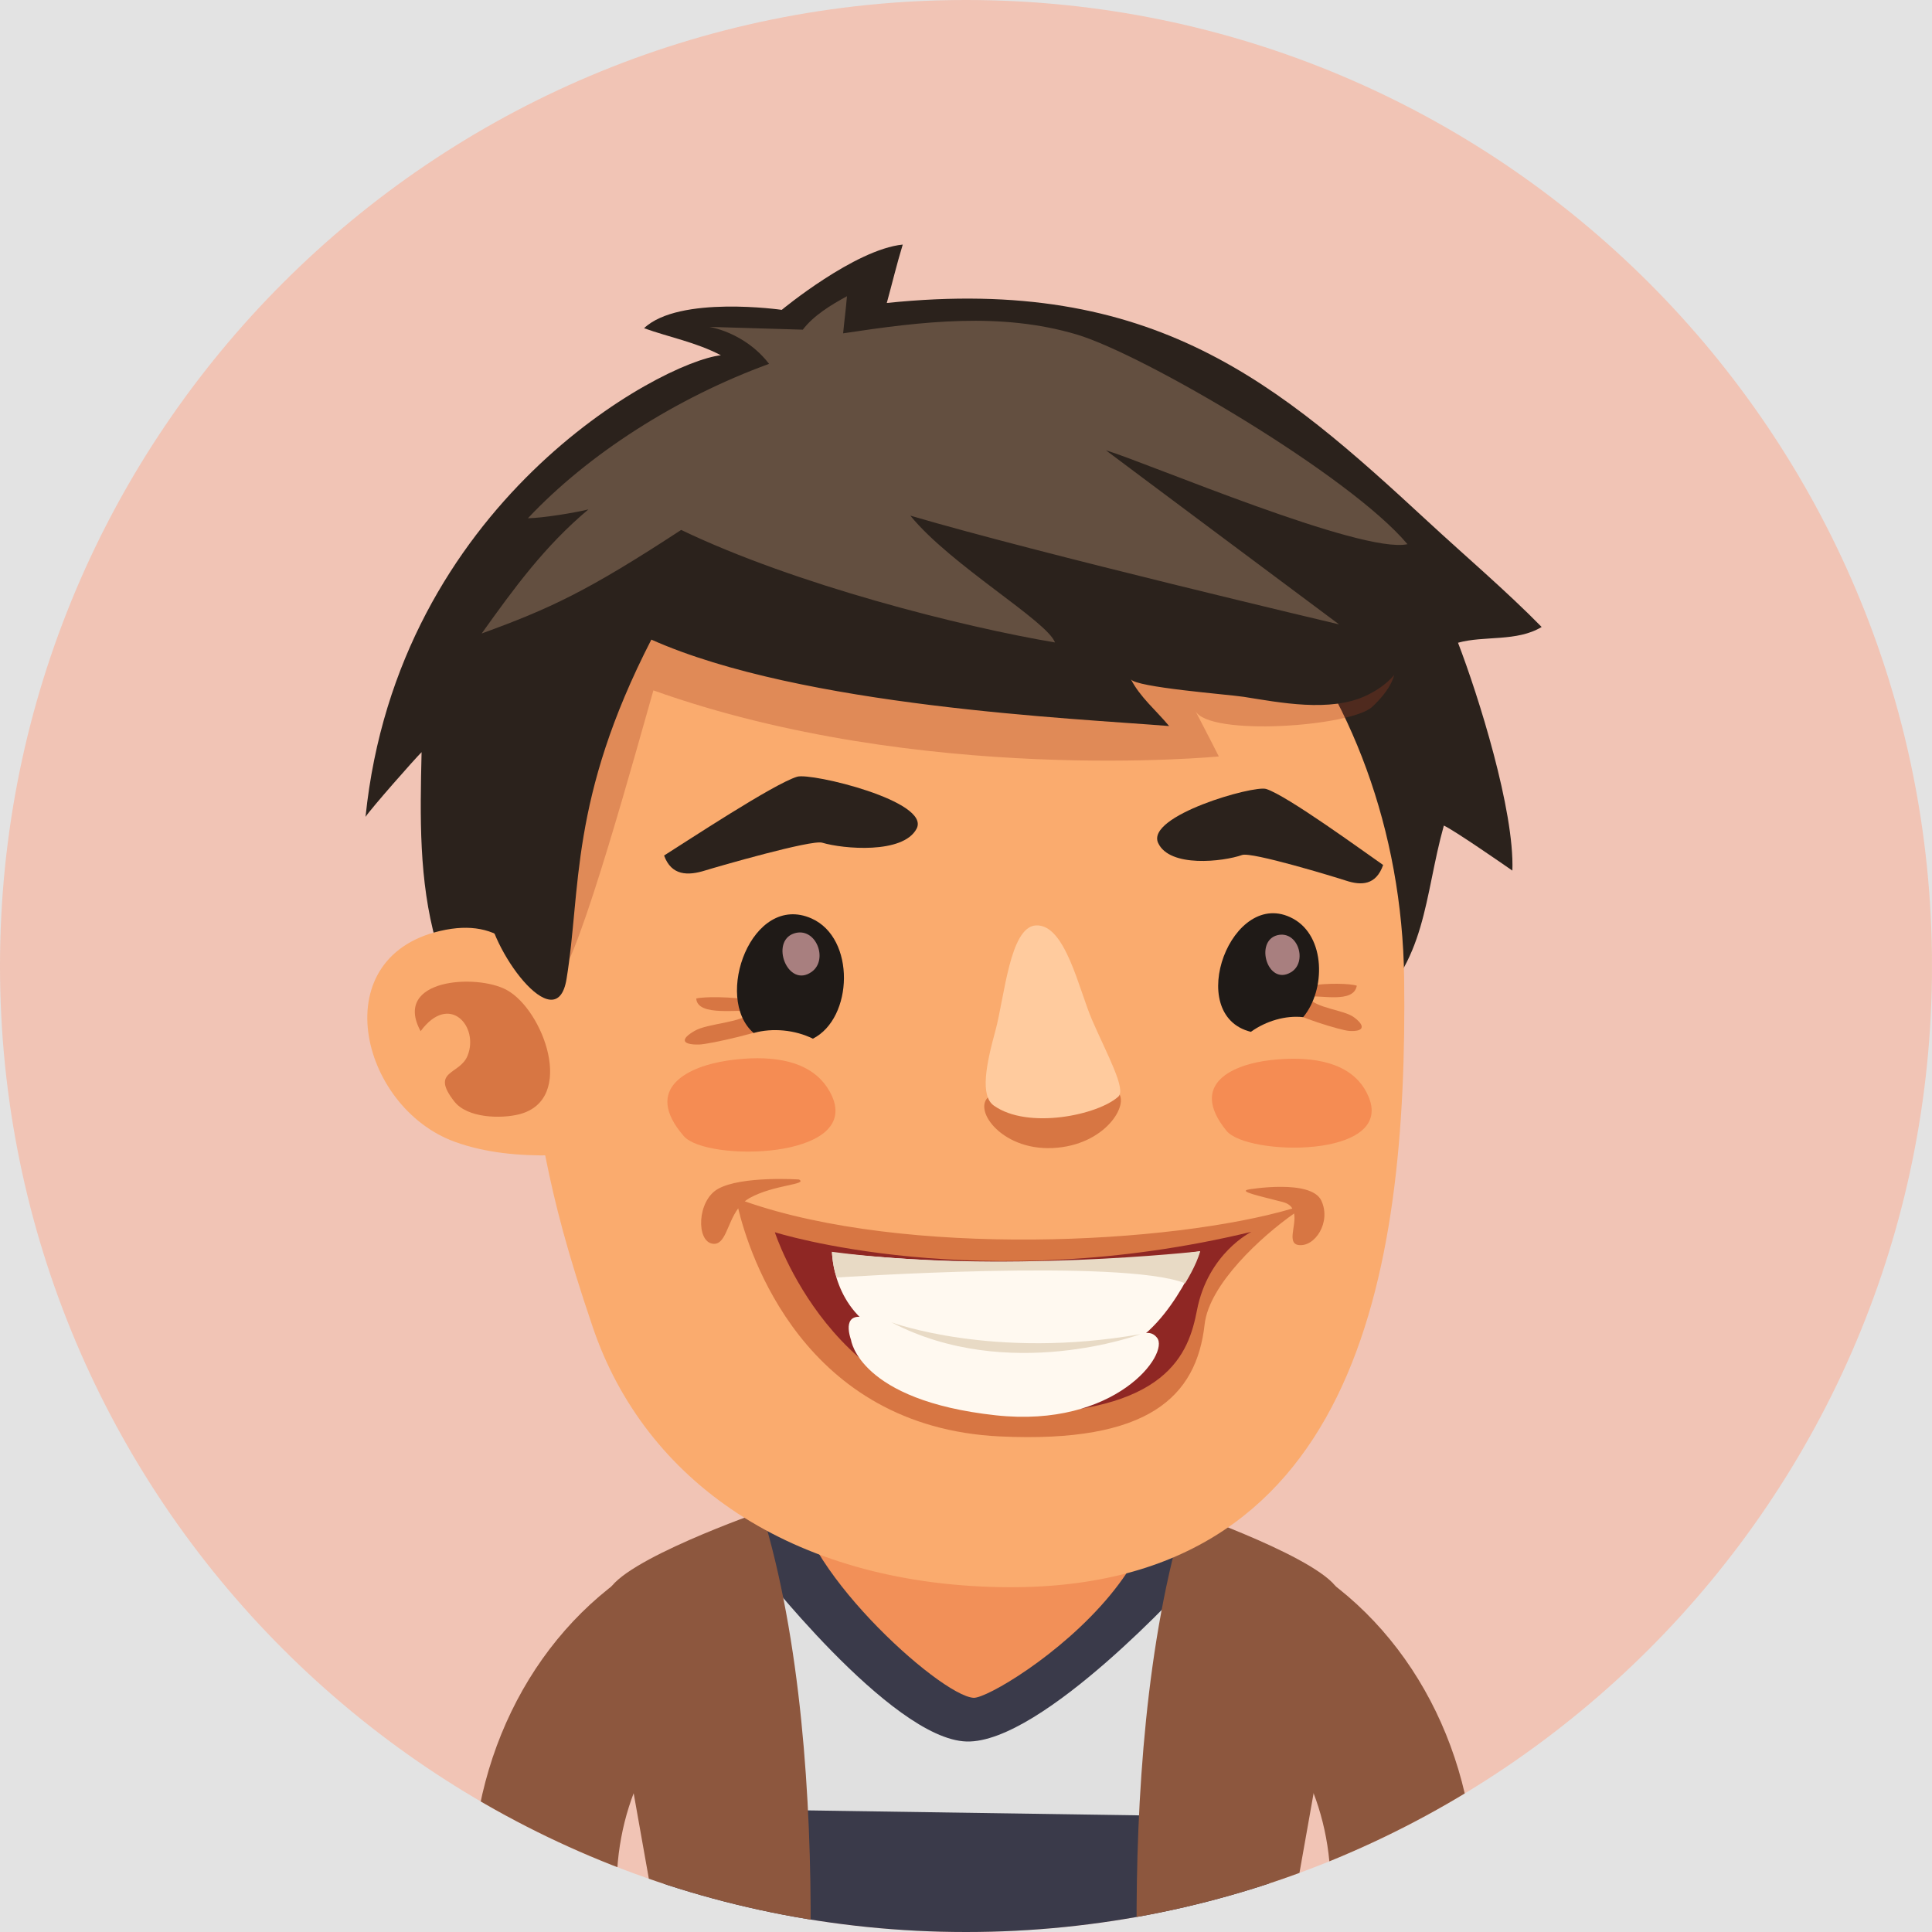
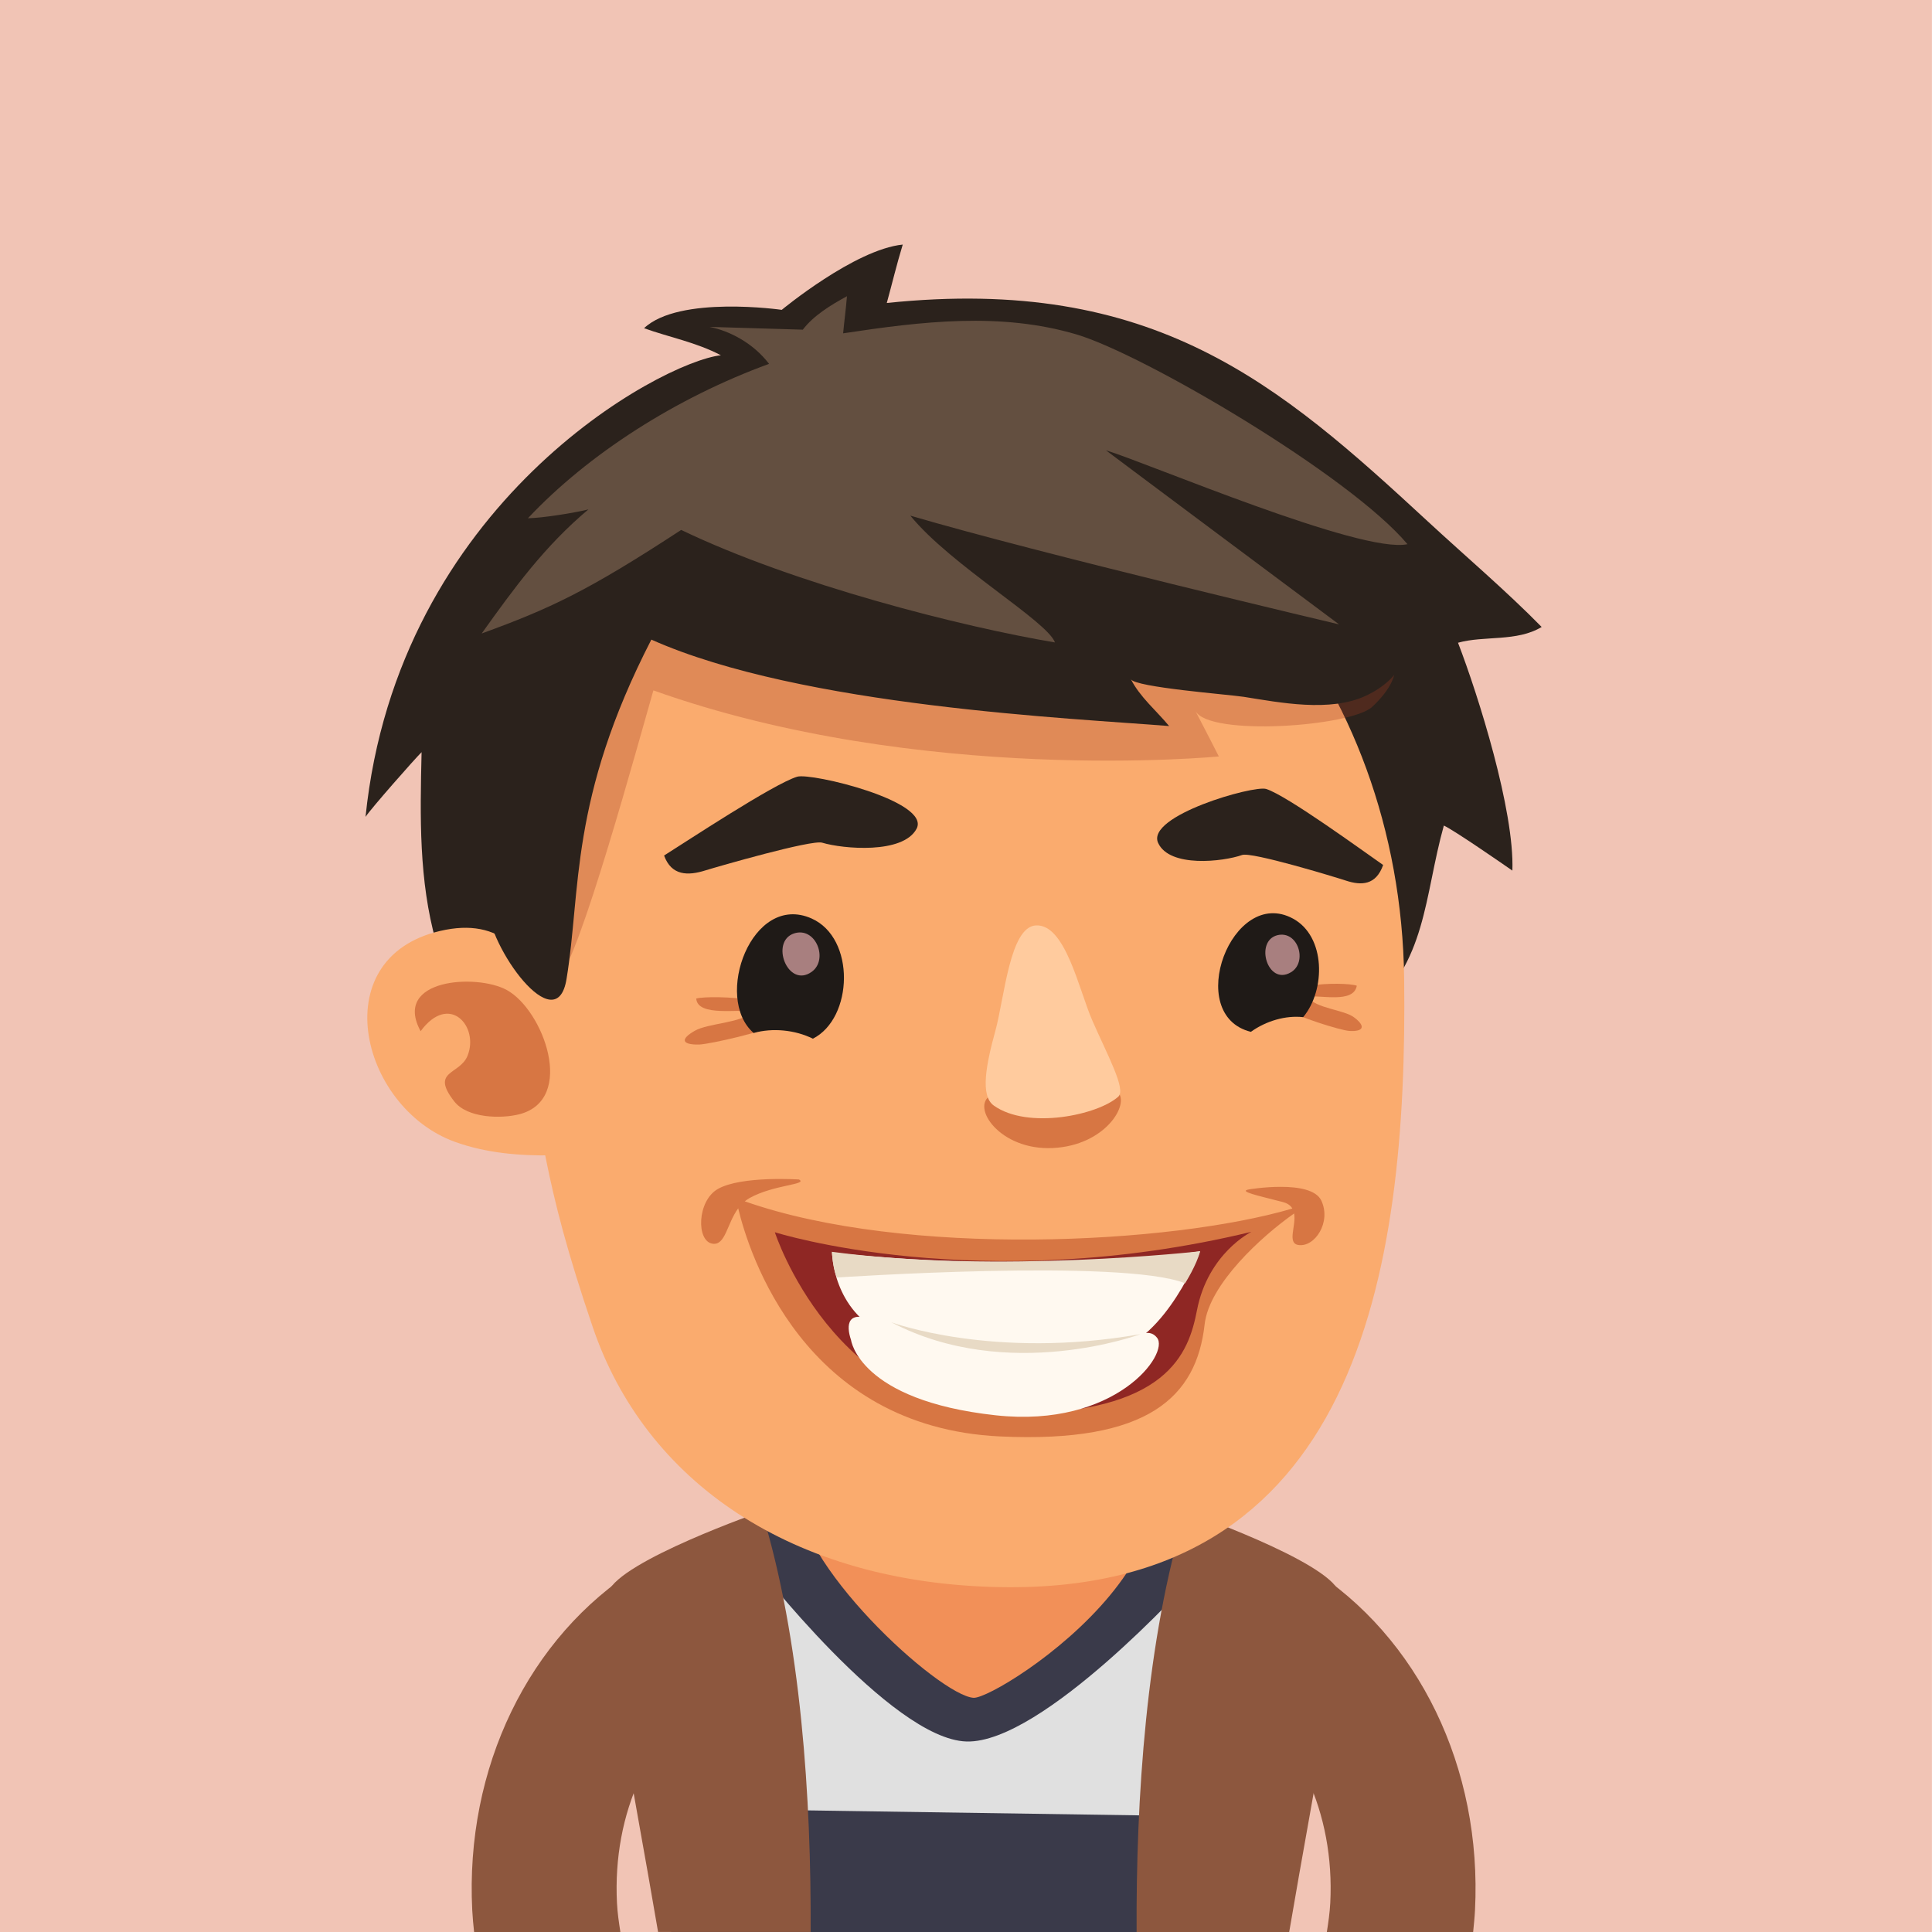
<svg xmlns="http://www.w3.org/2000/svg" width="100%" height="100%" viewBox="0 0 66 66" version="1.1" xml:space="preserve" style="fill-rule:evenodd;clip-rule:evenodd;stroke-linejoin:round;stroke-miterlimit:2;">
  <g transform="matrix(1,0,0,1,-94,-312)">
-     <g id="avatars">
-       <rect x="0" y="0" width="1000" height="765" style="fill:rgb(227,227,227);" />
-       <g transform="matrix(1,0,0,1,0.21,-0.18)">
-         <clipPath id="_clip1">
-           <circle cx="126.79" cy="345.18" r="33" />
-         </clipPath>
-         <g clip-path="url(#_clip1)">
-           <rect x="93.789" y="312.18" width="65.999" height="66" style="fill:rgb(241,196,181);" />
+     <g transform="matrix(1,0,0,1,0.21,-0.18)">
+       <rect x="93.789" y="312.18" width="65.999" height="66" style="fill:rgb(241,196,181);" />
+     </g>
+     <g transform="matrix(1,0,0,1,0.21,-0.18)">
+       <g>
+         <g>
+           <g>
+             <path d="M118.23,369.921L115.591,365.733C111.846,368.093 109.673,372.579 109.923,377.441C109.936,377.69 109.96,377.935 109.986,378.18L114.983,378.18C114.933,377.853 114.883,377.526 114.867,377.188C114.71,374.112 115.998,371.328 118.23,369.921Z" style="fill:rgb(141,87,62);fill-rule:nonzero;" />
+           </g>
        </g>
        <g>
-           <clipPath id="_clip2">
-             <circle cx="126.79" cy="345.18" r="33" />
-           </clipPath>
-           <g clip-path="url(#_clip2)">
-             <g>
-               <g>
-                 <path d="M118.23,369.921L115.591,365.733C111.846,368.093 109.673,372.579 109.923,377.441C109.936,377.69 109.96,377.935 109.986,378.18L114.983,378.18C114.933,377.853 114.883,377.526 114.867,377.188C114.71,374.112 115.998,371.328 118.23,369.921Z" style="fill:rgb(141,87,62);fill-rule:nonzero;" />
-               </g>
-             </g>
-             <g>
-               <g>
-                 <path d="M138.509,365.733L135.871,369.921C138.102,371.327 139.392,374.111 139.234,377.188C139.216,377.525 139.168,377.853 139.117,378.18L144.115,378.18C144.139,377.935 144.165,377.69 144.178,377.441C144.427,372.579 142.255,368.093 138.509,365.733Z" style="fill:rgb(141,87,62);fill-rule:nonzero;" />
-               </g>
-             </g>
-             <g>
-               <path d="M134.564,364.335C129.671,361.707 122.538,362.613 119.286,364.728C115.176,367.401 115.683,371.688 116.719,378.181L136.861,378.181C137.993,371.843 138.589,366.496 134.564,364.335Z" style="fill:rgb(58,58,74);fill-rule:nonzero;" />
-               <path d="M126.806,371.672C124.214,371.596 119.564,365.574 119.564,365.574L117.506,365.955L117.812,373.973L134.353,374.22L134.428,366.184C134.428,366.184 129.397,371.75 126.806,371.672Z" style="fill:rgb(224,224,224);fill-rule:nonzero;" />
-               <g>
-                 <path d="M119.812,363.812C119.812,363.812 114.978,365.493 114.566,366.565C114.249,367.392 115.381,372.943 116.271,378.179L121.483,378.179C121.506,373.665 121.158,368.19 119.812,363.812Z" style="fill:rgb(141,87,62);fill-rule:nonzero;" />
-               </g>
-               <g>
-                 <path d="M139.535,366.565C139.123,365.492 134.29,363.812 134.29,363.812C132.942,368.19 132.595,373.665 132.618,378.18L137.831,378.18C138.721,372.943 139.852,367.393 139.535,366.565Z" style="fill:rgb(141,87,62);fill-rule:nonzero;" />
-               </g>
-               <path d="M131.391,359.799C129.746,358.502 126.536,358.293 124.57,358.717C122.52,359.157 121.159,361.065 121.016,363.03C120.839,365.517 125.886,370.114 127.051,370.18C127.928,370.216 137.114,364.309 131.391,359.799Z" style="fill:rgb(242,144,88);fill-rule:nonzero;" />
-             </g>
-             <g>
-               <path d="M142.569,329.995C137.477,325.288 133.219,321.58 124.084,322.53C124.268,321.863 124.422,321.213 124.629,320.535C122.99,320.699 120.496,322.765 120.496,322.765C120.496,322.765 116.989,322.26 115.792,323.392C116.622,323.694 117.552,323.864 118.416,324.316C116.358,324.551 107.376,329.369 106.277,340.085C106.471,339.793 107.951,338.113 108.192,337.875C108.14,340.097 108.097,342.253 108.685,344.357C109.146,346.011 110.053,348.051 112.187,347.744C115.715,347.236 119.234,346.538 122.751,345.873C126.182,345.225 130.116,345.101 133.255,346.393C135.678,347.388 137.739,349.053 140.45,346.798C142.539,345.06 142.434,342.812 143.114,340.382C143.485,340.556 145.102,341.676 145.455,341.921C145.529,339.875 144.295,335.948 143.598,334.137C144.488,333.887 145.61,334.112 146.455,333.598C145.231,332.352 143.855,331.185 142.569,329.995Z" style="fill:rgb(43,34,28);fill-rule:nonzero;" />
-               <path d="M126.313,327.381C117.911,327.481 109.249,336.009 111.334,345.962C112.409,351.098 112.278,352.332 114.038,357.512C115.82,362.77 120.813,366.274 127.972,366.399C140.117,366.612 141.881,355.759 141.758,345.606C141.63,335.441 134.713,327.283 126.313,327.381Z" style="fill:rgb(250,171,110);fill-rule:nonzero;" />
-               <path d="M109.022,343.941C104.813,344.741 106.047,350.001 109.335,351.189C110.389,351.569 111.532,351.667 112.644,351.648C112.666,351.62 112.691,351.591 112.715,351.561C113.265,350.91 112.664,347.418 112.468,346.696C111.981,344.875 111.044,343.559 109.022,343.941Z" style="fill:rgb(250,171,110);fill-rule:nonzero;" />
-               <path d="M137.297,332.883C133.453,332.042 129.277,331.739 125.245,332.198C122.438,332.516 118.256,331.315 115.678,332.372C113.986,333.066 113.28,335.555 112.4,337.483C111.874,338.631 110.975,346.751 112.873,345.553C113.533,345.134 115.633,337.416 116.111,335.765C125.24,339.019 135.427,338.021 135.427,338.021C135.427,338.021 134.933,337.049 134.627,336.467C135.09,337.348 139.952,337.002 140.67,336.324C143.24,333.897 138.765,333.204 137.297,332.883Z" style="fill:rgb(166,63,36);fill-opacity:0.3;fill-rule:nonzero;" />
-               <path d="M140.426,331.079C138.319,329.489 135.73,328.139 133.065,327.61C128.591,326.724 125.173,325.676 120.543,327.912C116.829,329.706 113.965,332.942 112.176,336.56C111.176,338.588 110.4,340.906 110.442,343.098C110.47,344.524 112.794,347.753 113.143,345.628C113.647,342.577 113.231,339.493 116.041,334.03C121.188,336.325 130.505,336.72 133.729,336.983C133.29,336.452 132.728,335.989 132.423,335.382C132.561,335.66 135.778,335.906 136.279,335.985C137.493,336.176 139.231,336.526 140.465,335.941C142.819,334.824 141.984,332.253 140.426,331.079Z" style="fill:rgb(43,34,28);fill-rule:nonzero;" />
-               <path d="M111.1,345.999C110.073,345.436 107.184,345.614 108.159,347.407C109.138,346.077 110.161,347.243 109.765,348.239C109.501,348.91 108.475,348.739 109.31,349.808C109.762,350.384 110.914,350.402 111.53,350.245C113.48,349.743 112.354,346.683 111.1,345.999Z" style="fill:rgb(181,67,25);fill-opacity:0.5;fill-rule:nonzero;" />
-               <path d="M130.563,323.604C127.971,322.837 125.292,323.158 122.593,323.567C122.631,323.147 122.691,322.718 122.723,322.3C122.175,322.597 121.58,322.961 121.215,323.442C121.215,323.442 118.674,323.364 118.028,323.347C118.731,323.486 119.53,323.911 120.062,324.61C116.892,325.767 113.887,327.689 111.825,329.884C112.333,329.875 113.381,329.706 113.891,329.582C112.396,330.836 111.353,332.27 110.245,333.821C112.576,332.972 113.856,332.381 117.06,330.283C120.961,332.157 126.665,333.595 129.83,334.127C129.559,333.393 126.265,331.486 124.888,329.795C129.287,331.09 139.534,333.51 139.534,333.51C139.534,333.51 131.532,327.542 131.572,327.563C132.983,327.991 140.304,331.115 141.871,330.77C139.899,328.418 132.86,324.286 130.563,323.604Z" style="fill:rgb(99,79,64);fill-rule:nonzero;" />
-             </g>
-             <g>
-               <path d="M117.575,346.291C117.617,346.933 119.08,346.63 119.516,346.737C119.132,347.134 117.992,347.126 117.523,347.394C117.023,347.679 117.077,347.874 117.669,347.863C118.023,347.856 120.007,347.401 120.265,347.189C121.346,346.281 118.076,346.157 117.575,346.291Z" style="fill:rgb(181,67,25);fill-opacity:0.5;fill-rule:nonzero;" />
-               <path d="M140.058,346.942C139.697,346.664 138.743,346.639 138.464,346.237C138.843,346.145 140.032,346.485 140.14,345.853C139.734,345.706 136.988,345.739 137.791,346.661C137.98,346.88 139.59,347.382 139.887,347.398C140.379,347.427 140.446,347.237 140.058,346.942Z" style="fill:rgb(181,67,25);fill-opacity:0.5;fill-rule:nonzero;" />
-               <g>
-                 <path d="M121.513,343.556C119.476,342.654 118.152,346.27 119.535,347.468C120.185,347.286 120.955,347.363 121.559,347.663C122.938,346.966 123.026,344.227 121.513,343.556Z" style="fill:rgb(31,26,23);fill-rule:nonzero;" />
-               </g>
-               <path d="M129.787,349.592C128.763,349.619 128.329,349.219 127.634,349.602C126.943,349.982 127.936,351.483 129.749,351.399C131.558,351.314 132.386,349.893 131.981,349.496C131.51,349.038 130.929,349.564 129.787,349.592Z" style="fill:rgb(181,67,25);fill-opacity:0.5;fill-rule:nonzero;" />
-               <path d="M129.178,343.794C128.286,343.84 128.105,346.252 127.795,347.388C127.478,348.543 127.266,349.608 127.739,349.947C128.905,350.779 131.302,350.27 131.995,349.641C132.266,349.391 131.617,348.215 131.103,347.037C130.648,345.998 130.186,343.737 129.178,343.794Z" style="fill:rgb(255,203,158);fill-rule:nonzero;" />
-               <g>
-                 <path d="M137.962,343.562C135.877,342.428 134.211,346.858 136.522,347.429C137.04,347.057 137.711,346.86 138.308,346.928C139.083,345.998 139.08,344.168 137.962,343.562Z" style="fill:rgb(31,26,23);fill-rule:nonzero;" />
-               </g>
-               <path d="M120.916,344.067C120.084,344.342 120.7,345.959 121.516,345.381C122.104,344.964 121.659,343.825 120.916,344.067Z" style="fill:rgb(168,127,127);fill-rule:nonzero;" />
-               <path d="M137.431,344.127C136.638,344.321 137.087,345.873 137.889,345.395C138.469,345.053 138.138,343.958 137.431,344.127Z" style="fill:rgb(168,127,127);fill-rule:nonzero;" />
-               <path d="M138.927,353.191C138.571,352.45 136.449,352.813 136.449,352.813C136.088,352.883 136.749,353.019 137.612,353.243C137.779,353.287 137.882,353.365 137.938,353.466C133.786,354.689 124.725,355.148 119.233,353.219C119.285,353.179 119.335,353.141 119.394,353.108C120.229,352.644 121.406,352.65 121.084,352.473C121.084,352.473 119.112,352.341 118.313,352.797C117.599,353.204 117.571,354.585 118.132,354.667C118.575,354.733 118.62,353.986 119.008,353.459C119.371,354.975 121.226,360.936 127.96,361.251C133.033,361.488 134.666,359.891 134.942,357.421C135.098,356.047 136.888,354.413 137.999,353.634C138.076,354.055 137.751,354.647 138.144,354.711C138.703,354.796 139.278,353.934 138.927,353.191Z" style="fill:rgb(181,67,25);fill-opacity:0.5;fill-rule:nonzero;" />
-               <path d="M120.26,354.275C120.26,354.275 122.259,360.489 128.278,360.483C133.699,360.479 134.397,358.401 134.68,356.942C135.057,354.987 136.541,354.261 136.541,354.261C127.247,356.501 120.26,354.275 120.26,354.275Z" style="fill:rgb(143,39,36);fill-rule:nonzero;" />
-               <path d="M122.216,354.972C122.216,354.972 122.225,356.965 124.056,357.777C126.404,358.817 129.063,359.009 131.797,358.351C133.642,357.908 134.787,354.926 134.787,354.926C134.787,354.926 129.649,355.754 122.216,354.972Z" style="fill:rgb(255,249,240);fill-rule:nonzero;" />
-               <path d="M129.674,358.301C127.103,358.26 124.897,357.844 123.708,357.321C122.72,356.881 122.69,357.449 122.863,357.957C122.863,357.957 123.131,360.02 127.808,360.529C131.898,360.972 133.758,358.426 133.315,357.878C132.872,357.328 132.246,358.344 129.674,358.301Z" style="fill:rgb(255,249,240);fill-rule:nonzero;" />
-               <path d="M140.213,349.119C139.484,348.302 138.138,348.287 137.191,348.395C135.952,348.536 134.367,349.184 135.688,350.809C136.391,351.676 141.396,351.762 140.553,349.67C140.465,349.454 140.351,349.272 140.213,349.119Z" style="fill:rgb(245,140,83);fill-rule:nonzero;" />
-               <path d="M121.836,349.064C121.043,348.233 119.632,348.266 118.639,348.411C117.348,348.602 115.708,349.334 117.152,350.994C117.919,351.876 123.173,351.794 122.215,349.63C122.115,349.406 121.985,349.22 121.836,349.064Z" style="fill:rgb(245,140,83);fill-rule:nonzero;" />
-               <path d="M122.206,354.943C122.206,354.943 122.246,355.549 122.382,355.822C122.382,355.822 132.139,355.165 134.274,356.019C134.274,356.019 134.669,355.396 134.788,354.925C134.787,354.926 127.879,355.701 122.206,354.943Z" style="fill:rgb(232,218,197);fill-rule:nonzero;" />
-               <path d="M124.239,357.351C128.23,359.444 132.755,357.755 132.755,357.755C127.719,358.644 124.239,357.351 124.239,357.351Z" style="fill:rgb(232,218,197);fill-rule:nonzero;" />
-               <path d="M121.022,338.714C120.22,338.957 117.246,340.923 116.476,341.406C116.727,342.098 117.289,342.103 117.885,341.915C118.31,341.784 121.516,340.857 121.878,340.968C122.592,341.182 124.636,341.363 125.1,340.494C125.607,339.552 121.499,338.569 121.022,338.714Z" style="fill:rgb(43,34,28);fill-rule:nonzero;" />
-               <path d="M133.354,340.977C133.746,341.83 135.578,341.616 136.222,341.388C136.548,341.273 139.39,342.139 139.769,342.263C140.294,342.436 140.797,342.424 141.04,341.729C140.367,341.262 137.759,339.358 137.046,339.133C136.625,338.996 132.926,340.048 133.354,340.977Z" style="fill:rgb(43,34,28);fill-rule:nonzero;" />
-             </g>
+           <g>
+             <path d="M138.509,365.733L135.871,369.921C138.102,371.327 139.392,374.111 139.234,377.188C139.216,377.525 139.168,377.853 139.117,378.18L144.115,378.18C144.139,377.935 144.165,377.69 144.178,377.441C144.427,372.579 142.255,368.093 138.509,365.733Z" style="fill:rgb(141,87,62);fill-rule:nonzero;" />
          </g>
+         </g>
+         <g>
+           <path d="M134.564,364.335C129.671,361.707 122.538,362.613 119.286,364.728C115.176,367.401 115.683,371.688 116.719,378.181L136.861,378.181C137.993,371.843 138.589,366.496 134.564,364.335Z" style="fill:rgb(58,58,74);fill-rule:nonzero;" />
+           <path d="M126.806,371.672C124.214,371.596 119.564,365.574 119.564,365.574L117.506,365.955L117.812,373.973L134.353,374.22L134.428,366.184C134.428,366.184 129.397,371.75 126.806,371.672Z" style="fill:rgb(224,224,224);fill-rule:nonzero;" />
+           <g>
+             <path d="M119.812,363.812C119.812,363.812 114.978,365.493 114.566,366.565C114.249,367.392 115.381,372.943 116.271,378.179L121.483,378.179C121.506,373.665 121.158,368.19 119.812,363.812Z" style="fill:rgb(141,87,62);fill-rule:nonzero;" />
+           </g>
+           <g>
+             <path d="M139.535,366.565C139.123,365.492 134.29,363.812 134.29,363.812C132.942,368.19 132.595,373.665 132.618,378.18L137.831,378.18C138.721,372.943 139.852,367.393 139.535,366.565Z" style="fill:rgb(141,87,62);fill-rule:nonzero;" />
+           </g>
+           <path d="M131.391,359.799C129.746,358.502 126.536,358.293 124.57,358.717C122.52,359.157 121.159,361.065 121.016,363.03C120.839,365.517 125.886,370.114 127.051,370.18C127.928,370.216 137.114,364.309 131.391,359.799Z" style="fill:rgb(242,144,88);fill-rule:nonzero;" />
+         </g>
+         <g>
+           <path d="M142.569,329.995C137.477,325.288 133.219,321.58 124.084,322.53C124.268,321.863 124.422,321.213 124.629,320.535C122.99,320.699 120.496,322.765 120.496,322.765C120.496,322.765 116.989,322.26 115.792,323.392C116.622,323.694 117.552,323.864 118.416,324.316C116.358,324.551 107.376,329.369 106.277,340.085C106.471,339.793 107.951,338.113 108.192,337.875C108.14,340.097 108.097,342.253 108.685,344.357C109.146,346.011 110.053,348.051 112.187,347.744C115.715,347.236 119.234,346.538 122.751,345.873C126.182,345.225 130.116,345.101 133.255,346.393C135.678,347.388 137.739,349.053 140.45,346.798C142.539,345.06 142.434,342.812 143.114,340.382C143.485,340.556 145.102,341.676 145.455,341.921C145.529,339.875 144.295,335.948 143.598,334.137C144.488,333.887 145.61,334.112 146.455,333.598C145.231,332.352 143.855,331.185 142.569,329.995Z" style="fill:rgb(43,34,28);fill-rule:nonzero;" />
+           <path d="M126.313,327.381C117.911,327.481 109.249,336.009 111.334,345.962C112.409,351.098 112.278,352.332 114.038,357.512C115.82,362.77 120.813,366.274 127.972,366.399C140.117,366.612 141.881,355.759 141.758,345.606C141.63,335.441 134.713,327.283 126.313,327.381Z" style="fill:rgb(250,171,110);fill-rule:nonzero;" />
+           <path d="M109.022,343.941C104.813,344.741 106.047,350.001 109.335,351.189C110.389,351.569 111.532,351.667 112.644,351.648C112.666,351.62 112.691,351.591 112.715,351.561C113.265,350.91 112.664,347.418 112.468,346.696C111.981,344.875 111.044,343.559 109.022,343.941Z" style="fill:rgb(250,171,110);fill-rule:nonzero;" />
+           <path d="M137.297,332.883C133.453,332.042 129.277,331.739 125.245,332.198C122.438,332.516 118.256,331.315 115.678,332.372C113.986,333.066 113.28,335.555 112.4,337.483C111.874,338.631 110.975,346.751 112.873,345.553C113.533,345.134 115.633,337.416 116.111,335.765C125.24,339.019 135.427,338.021 135.427,338.021C135.427,338.021 134.933,337.049 134.627,336.467C135.09,337.348 139.952,337.002 140.67,336.324C143.24,333.897 138.765,333.204 137.297,332.883Z" style="fill:rgb(166,63,36);fill-opacity:0.3;fill-rule:nonzero;" />
+           <path d="M140.426,331.079C138.319,329.489 135.73,328.139 133.065,327.61C128.591,326.724 125.173,325.676 120.543,327.912C116.829,329.706 113.965,332.942 112.176,336.56C111.176,338.588 110.4,340.906 110.442,343.098C110.47,344.524 112.794,347.753 113.143,345.628C113.647,342.577 113.231,339.493 116.041,334.03C121.188,336.325 130.505,336.72 133.729,336.983C133.29,336.452 132.728,335.989 132.423,335.382C132.561,335.66 135.778,335.906 136.279,335.985C137.493,336.176 139.231,336.526 140.465,335.941C142.819,334.824 141.984,332.253 140.426,331.079Z" style="fill:rgb(43,34,28);fill-rule:nonzero;" />
+           <path d="M111.1,345.999C110.073,345.436 107.184,345.614 108.159,347.407C109.138,346.077 110.161,347.243 109.765,348.239C109.501,348.91 108.475,348.739 109.31,349.808C109.762,350.384 110.914,350.402 111.53,350.245C113.48,349.743 112.354,346.683 111.1,345.999Z" style="fill:rgb(181,67,25);fill-opacity:0.5;fill-rule:nonzero;" />
+           <path d="M130.563,323.604C127.971,322.837 125.292,323.158 122.593,323.567C122.631,323.147 122.691,322.718 122.723,322.3C122.175,322.597 121.58,322.961 121.215,323.442C121.215,323.442 118.674,323.364 118.028,323.347C118.731,323.486 119.53,323.911 120.062,324.61C116.892,325.767 113.887,327.689 111.825,329.884C112.333,329.875 113.381,329.706 113.891,329.582C112.396,330.836 111.353,332.27 110.245,333.821C112.576,332.972 113.856,332.381 117.06,330.283C120.961,332.157 126.665,333.595 129.83,334.127C129.559,333.393 126.265,331.486 124.888,329.795C129.287,331.09 139.534,333.51 139.534,333.51C139.534,333.51 131.532,327.542 131.572,327.563C132.983,327.991 140.304,331.115 141.871,330.77C139.899,328.418 132.86,324.286 130.563,323.604Z" style="fill:rgb(99,79,64);fill-rule:nonzero;" />
+         </g>
+         <g>
+           <path d="M117.575,346.291C117.617,346.933 119.08,346.63 119.516,346.737C119.132,347.134 117.992,347.126 117.523,347.394C117.023,347.679 117.077,347.874 117.669,347.863C118.023,347.856 120.007,347.401 120.265,347.189C121.346,346.281 118.076,346.157 117.575,346.291Z" style="fill:rgb(181,67,25);fill-opacity:0.5;fill-rule:nonzero;" />
+           <path d="M140.058,346.942C139.697,346.664 138.743,346.639 138.464,346.237C138.843,346.145 140.032,346.485 140.14,345.853C139.734,345.706 136.988,345.739 137.791,346.661C137.98,346.88 139.59,347.382 139.887,347.398C140.379,347.427 140.446,347.237 140.058,346.942Z" style="fill:rgb(181,67,25);fill-opacity:0.5;fill-rule:nonzero;" />
+           <g>
+             <path d="M121.513,343.556C119.476,342.654 118.152,346.27 119.535,347.468C120.185,347.286 120.955,347.363 121.559,347.663C122.938,346.966 123.026,344.227 121.513,343.556Z" style="fill:rgb(31,26,23);fill-rule:nonzero;" />
+           </g>
+           <path d="M129.787,349.592C128.763,349.619 128.329,349.219 127.634,349.602C126.943,349.982 127.936,351.483 129.749,351.399C131.558,351.314 132.386,349.893 131.981,349.496C131.51,349.038 130.929,349.564 129.787,349.592Z" style="fill:rgb(181,67,25);fill-opacity:0.5;fill-rule:nonzero;" />
+           <path d="M129.178,343.794C128.286,343.84 128.105,346.252 127.795,347.388C127.478,348.543 127.266,349.608 127.739,349.947C128.905,350.779 131.302,350.27 131.995,349.641C132.266,349.391 131.617,348.215 131.103,347.037C130.648,345.998 130.186,343.737 129.178,343.794Z" style="fill:rgb(255,203,158);fill-rule:nonzero;" />
+           <g>
+             <path d="M137.962,343.562C135.877,342.428 134.211,346.858 136.522,347.429C137.04,347.057 137.711,346.86 138.308,346.928C139.083,345.998 139.08,344.168 137.962,343.562Z" style="fill:rgb(31,26,23);fill-rule:nonzero;" />
+           </g>
+           <path d="M120.916,344.067C120.084,344.342 120.7,345.959 121.516,345.381C122.104,344.964 121.659,343.825 120.916,344.067Z" style="fill:rgb(168,127,127);fill-rule:nonzero;" />
+           <path d="M137.431,344.127C136.638,344.321 137.087,345.873 137.889,345.395C138.469,345.053 138.138,343.958 137.431,344.127Z" style="fill:rgb(168,127,127);fill-rule:nonzero;" />
+           <path d="M138.927,353.191C138.571,352.45 136.449,352.813 136.449,352.813C136.088,352.883 136.749,353.019 137.612,353.243C137.779,353.287 137.882,353.365 137.938,353.466C133.786,354.689 124.725,355.148 119.233,353.219C119.285,353.179 119.335,353.141 119.394,353.108C120.229,352.644 121.406,352.65 121.084,352.473C121.084,352.473 119.112,352.341 118.313,352.797C117.599,353.204 117.571,354.585 118.132,354.667C118.575,354.733 118.62,353.986 119.008,353.459C119.371,354.975 121.226,360.936 127.96,361.251C133.033,361.488 134.666,359.891 134.942,357.421C135.098,356.047 136.888,354.413 137.999,353.634C138.076,354.055 137.751,354.647 138.144,354.711C138.703,354.796 139.278,353.934 138.927,353.191Z" style="fill:rgb(181,67,25);fill-opacity:0.5;fill-rule:nonzero;" />
+           <path d="M120.26,354.275C120.26,354.275 122.259,360.489 128.278,360.483C133.699,360.479 134.397,358.401 134.68,356.942C135.057,354.987 136.541,354.261 136.541,354.261C127.247,356.501 120.26,354.275 120.26,354.275Z" style="fill:rgb(143,39,36);fill-rule:nonzero;" />
+           <path d="M122.216,354.972C122.216,354.972 122.225,356.965 124.056,357.777C126.404,358.817 129.063,359.009 131.797,358.351C133.642,357.908 134.787,354.926 134.787,354.926C134.787,354.926 129.649,355.754 122.216,354.972Z" style="fill:rgb(255,249,240);fill-rule:nonzero;" />
+           <path d="M129.674,358.301C127.103,358.26 124.897,357.844 123.708,357.321C122.72,356.881 122.69,357.449 122.863,357.957C122.863,357.957 123.131,360.02 127.808,360.529C131.898,360.972 133.758,358.426 133.315,357.878C132.872,357.328 132.246,358.344 129.674,358.301Z" style="fill:rgb(255,249,240);fill-rule:nonzero;" />
+           <path d="M122.206,354.943C122.206,354.943 122.246,355.549 122.382,355.822C122.382,355.822 132.139,355.165 134.274,356.019C134.274,356.019 134.669,355.396 134.788,354.925C134.787,354.926 127.879,355.701 122.206,354.943Z" style="fill:rgb(232,218,197);fill-rule:nonzero;" />
+           <path d="M124.239,357.351C128.23,359.444 132.755,357.755 132.755,357.755C127.719,358.644 124.239,357.351 124.239,357.351Z" style="fill:rgb(232,218,197);fill-rule:nonzero;" />
+           <path d="M121.022,338.714C120.22,338.957 117.246,340.923 116.476,341.406C116.727,342.098 117.289,342.103 117.885,341.915C118.31,341.784 121.516,340.857 121.878,340.968C122.592,341.182 124.636,341.363 125.1,340.494C125.607,339.552 121.499,338.569 121.022,338.714Z" style="fill:rgb(43,34,28);fill-rule:nonzero;" />
+           <path d="M133.354,340.977C133.746,341.83 135.578,341.616 136.222,341.388C136.548,341.273 139.39,342.139 139.769,342.263C140.294,342.436 140.797,342.424 141.04,341.729C140.367,341.262 137.759,339.358 137.046,339.133C136.625,338.996 132.926,340.048 133.354,340.977Z" style="fill:rgb(43,34,28);fill-rule:nonzero;" />
        </g>
      </g>
    </g>
  </g>
</svg>
